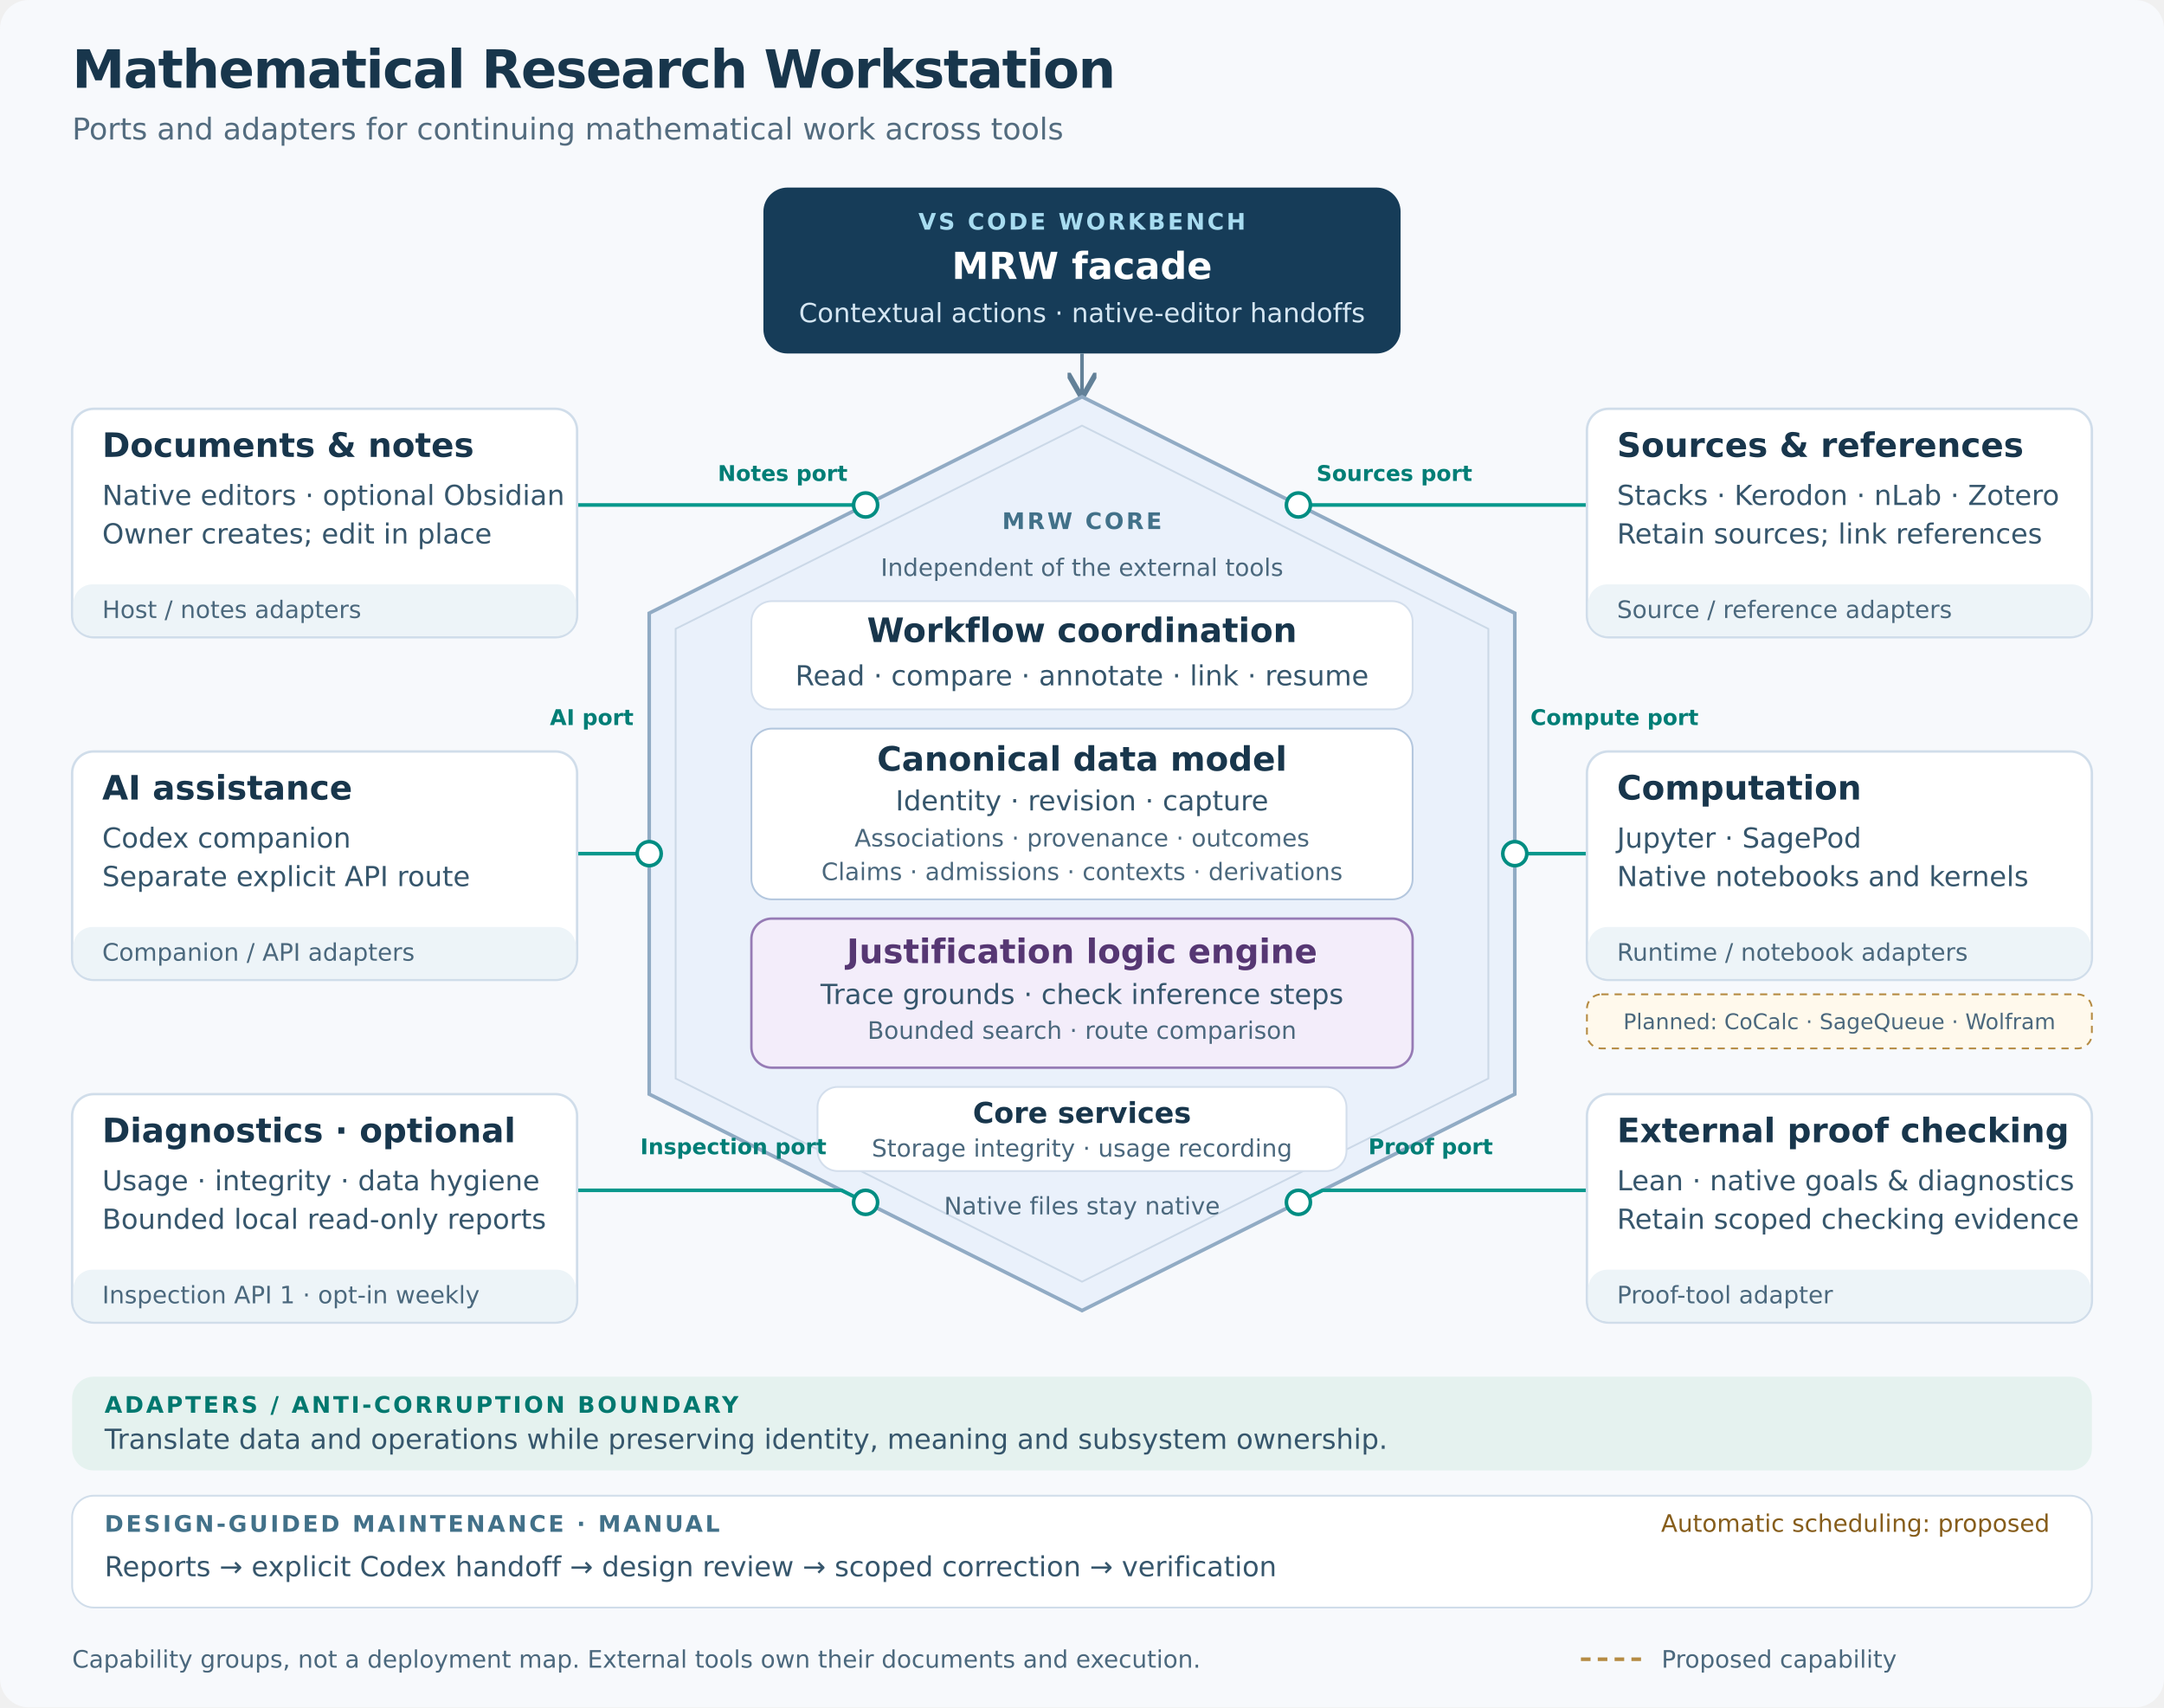
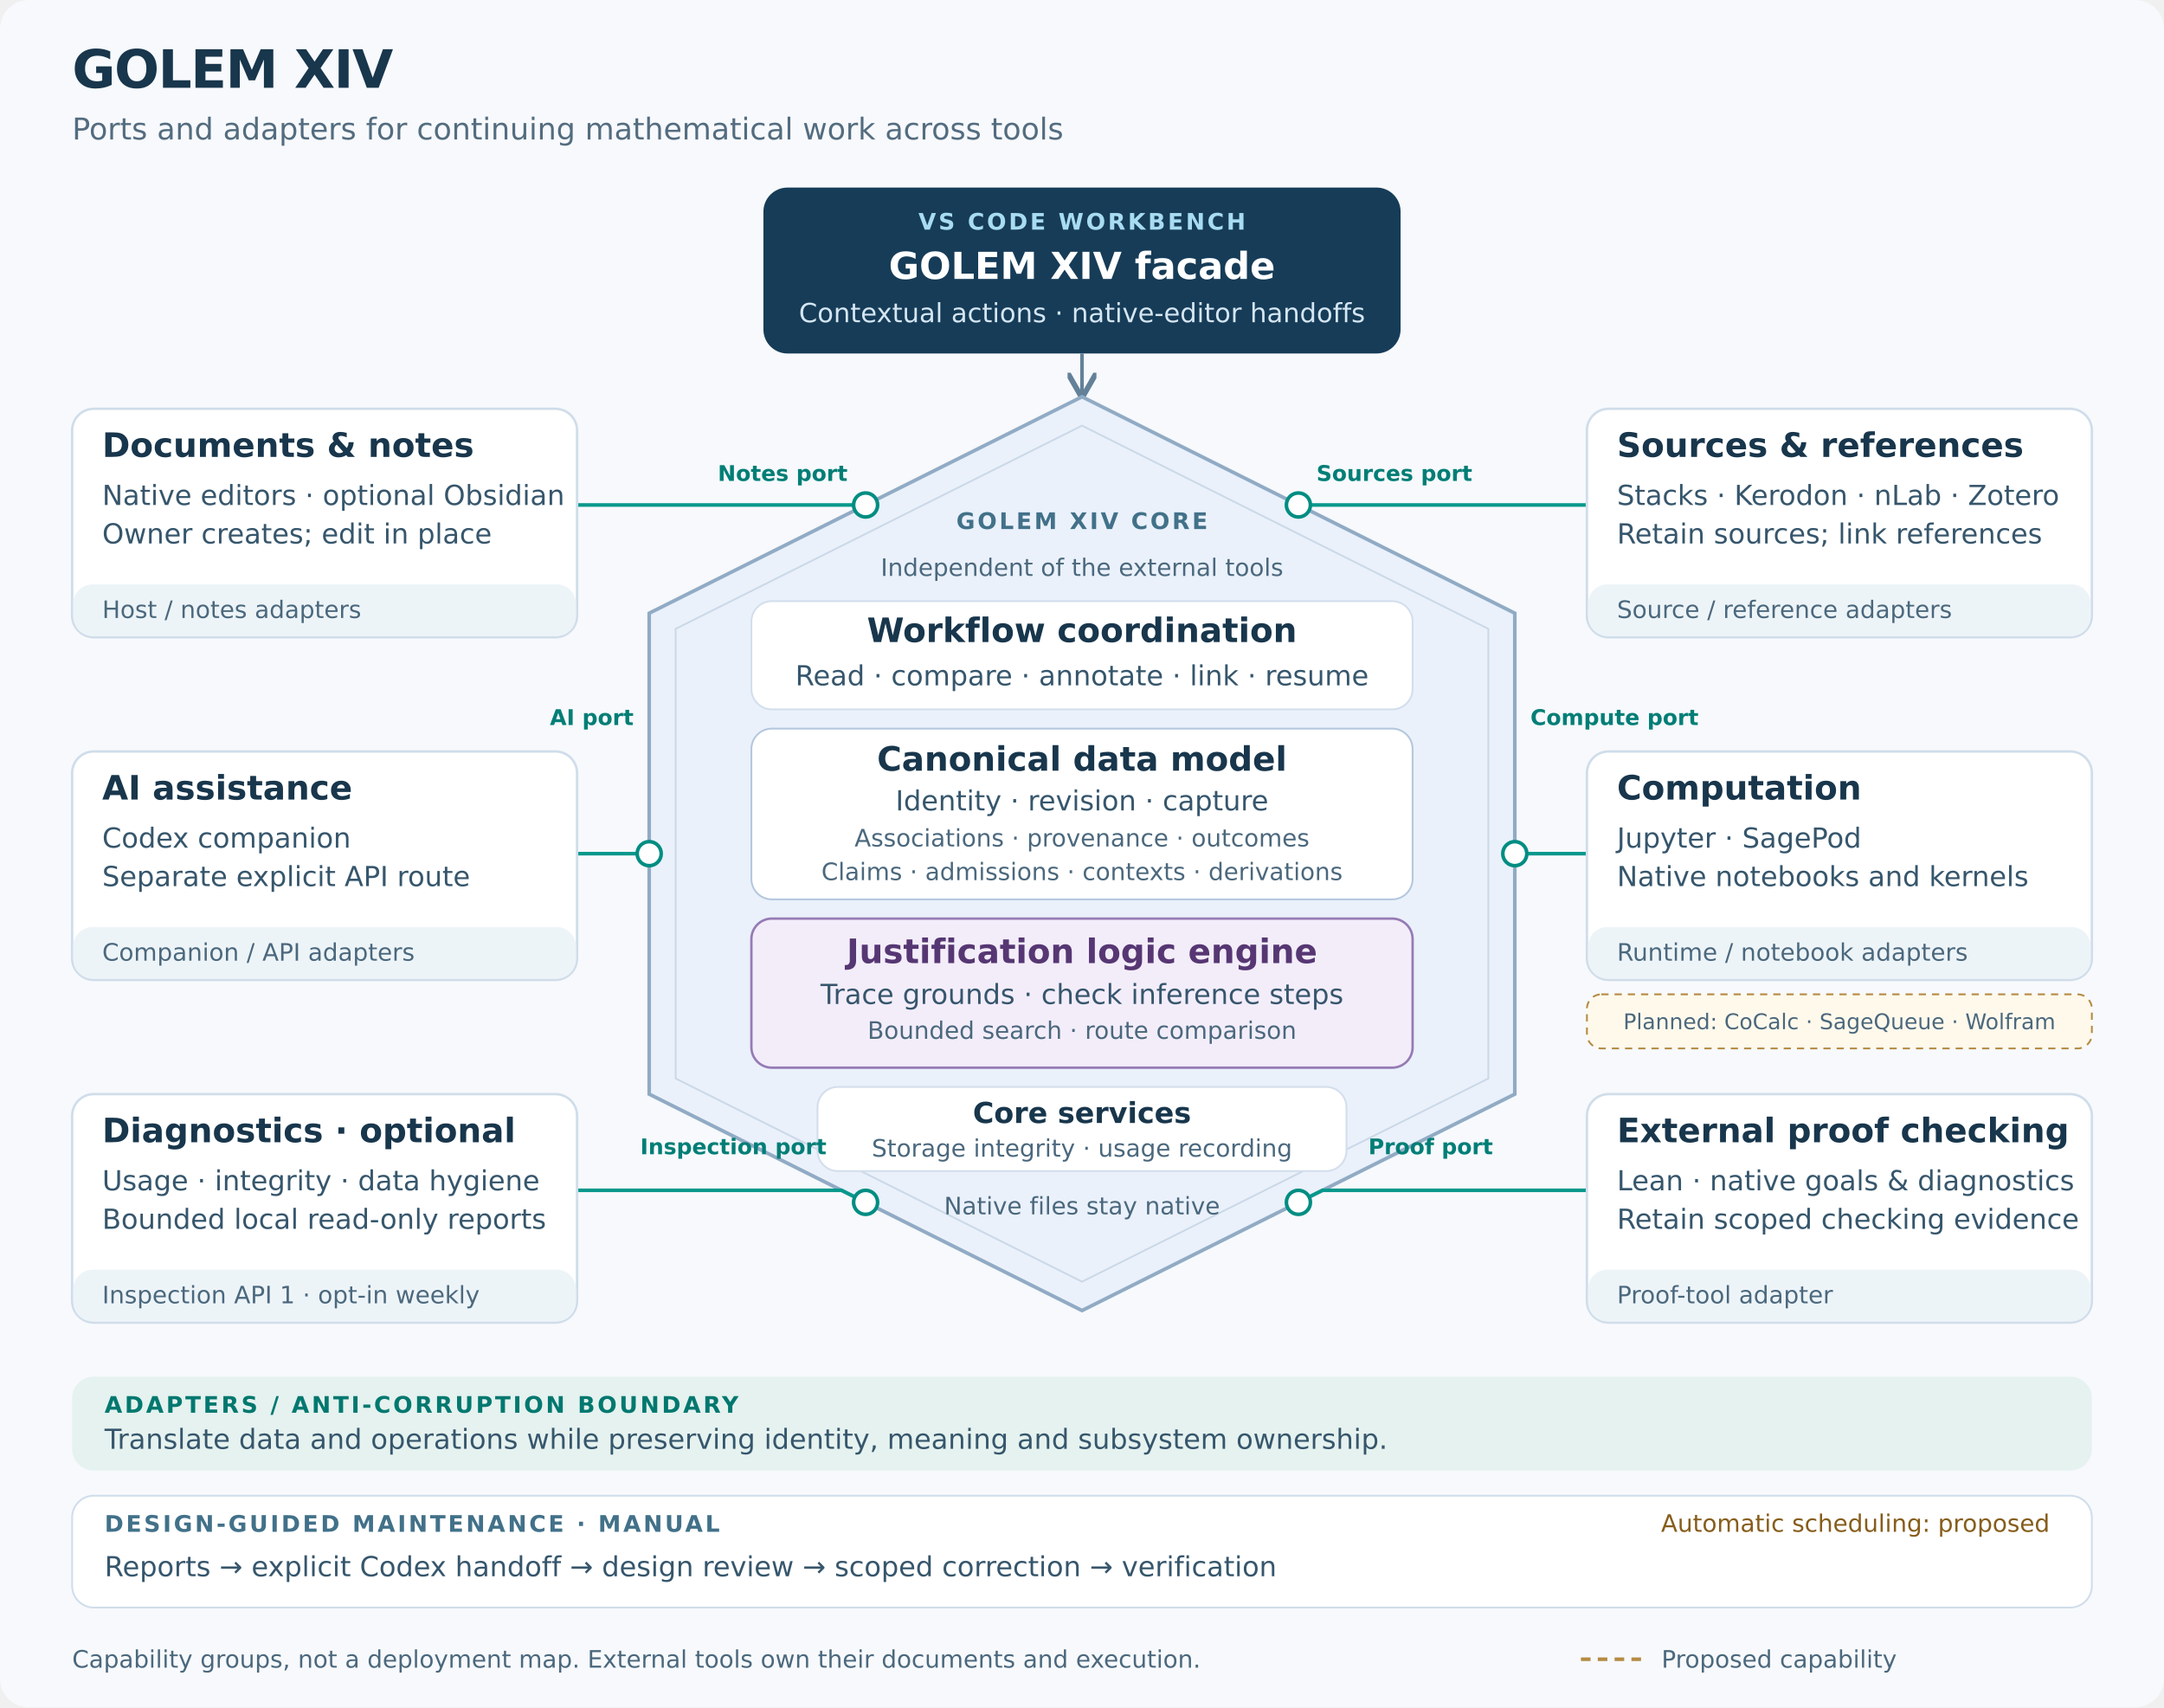
<svg xmlns="http://www.w3.org/2000/svg" width="1800" height="1420" viewBox="0 0 1800 1420" role="img" aria-labelledby="title desc">
  <defs>
    <marker id="arrow" markerWidth="8" markerHeight="8" refX="6" refY="4" orient="auto">
      <path d="M0 0 L7 4 L0 8" fill="none" stroke="#638198" stroke-width="1.5" />
    </marker>
  </defs>
  <style>
text { font-family: 'DejaVu Sans', sans-serif; fill:#18364c; }
.title { font-size:44px; font-weight:700; letter-spacing:-1px; }
.subtitle { font-size:25px; fill:#536c7f; }
.eyebrow { font-size:19px; font-weight:700; letter-spacing:2px; fill:#427189; }
.heading { font-size:28px; font-weight:700; }
.body { font-size:23px; fill:#36566c; }
.small { font-size:20px; fill:#4b687d; }
.porttext { font-size:18px; font-weight:700; fill:#007e76; }
.planned { fill:#865d1b; }
.link { fill:none; stroke:#07988c; stroke-width:3; }
.dash { stroke-dasharray:10 8; }
</style>
  <rect width="1800" height="1420" rx="24" fill="#f7f9fc" />
-   <text x="60" y="73" class="title">Mathematical Research Workstation</text>
+   <text x="60" y="73" class="title">GOLEM XIV</text>
  <text x="60" y="116" class="subtitle">Ports and adapters for continuing mathematical work across tools</text>
  <rect x="635" y="156" width="530" height="138" rx="20" fill="#163c58" />
  <text x="900" y="191" text-anchor="middle" style="font-size:19px;letter-spacing:2px;fill:#a8dcf0;font-weight:700">VS CODE WORKBENCH</text>
-   <text x="900" y="232" text-anchor="middle" style="font-size:31px;fill:#fff;font-weight:700">MRW facade</text>
+   <text x="900" y="232" text-anchor="middle" style="font-size:31px;fill:#fff;font-weight:700">GOLEM XIV facade</text>
  <text x="900" y="268" text-anchor="middle" style="font-size:22px;fill:#d5e6f2">Contextual actions · native-editor handoffs</text>
  <path d="M900 294 V328" fill="none" stroke="#638198" stroke-width="3" marker-end="url(#arrow)" />
  <path d="M900 330 L1260 510 L1260 910 L900 1090 L540 910 L540 510 Z" fill="#eaf1fb" stroke="#91abc4" stroke-width="3" />
  <path d="M900 354 L1238 523 L1238 897 L900 1066 L562 897 L562 523 Z" fill="none" stroke="#cbd8e7" stroke-width="1.5" />
-   <text x="900" y="440" text-anchor="middle" class="eyebrow">MRW CORE</text>
+   <text x="900" y="440" text-anchor="middle" class="eyebrow">GOLEM XIV CORE</text>
  <text x="900" y="479" text-anchor="middle" class="small">Independent of the external tools</text>
  <rect x="625" y="500" width="550" height="90" rx="17" fill="#fff" stroke="#d3deec" stroke-width="1.5" />
  <text x="900" y="534" class="heading" text-anchor="middle">Workflow coordination</text>
  <text x="900" y="570" class="body" text-anchor="middle">Read · compare · annotate · link · resume</text>
  <rect x="625" y="606" width="550" height="142" rx="17" fill="#fff" stroke="#b4c7de" stroke-width="1.5" />
  <text x="900" y="641" class="heading" text-anchor="middle">Canonical data model</text>
  <text x="900" y="674" class="body" text-anchor="middle">Identity · revision · capture</text>
  <text x="900" y="704" class="small" text-anchor="middle">Associations · provenance · outcomes</text>
  <text x="900" y="732" class="small" text-anchor="middle">Claims · admissions · contexts · derivations</text>
  <rect x="625" y="764" width="550" height="124" rx="17" fill="#f3edfa" stroke="#967bb5" stroke-width="2" />
  <text x="900" y="801" class="heading" text-anchor="middle" style="fill:#563773">Justification logic engine</text>
  <text x="900" y="835" class="body" text-anchor="middle">Trace grounds · check inference steps</text>
  <text x="900" y="864" class="small" text-anchor="middle">Bounded search · route comparison</text>
  <rect x="680" y="904" width="440" height="70" rx="17" fill="#fff" stroke="#d3deec" stroke-width="1.5" />
  <text x="900" y="934" text-anchor="middle" style="font-size:24px;font-weight:700">Core services</text>
  <text x="900" y="962" class="small" text-anchor="middle">Storage integrity · usage recording</text>
  <text x="900" y="1010" class="small" text-anchor="middle">Native files stay native</text>
  <path d="M480 420 H720" class="link" />
  <path d="M1080 420 H1320" class="link" />
  <path d="M480 710 H540" class="link" />
  <path d="M1260 710 H1320" class="link" />
  <path d="M480 990 H700 L720 1000" class="link" />
  <path d="M1080 1000 L1100 990 H1320" class="link" />
  <circle cx="720" cy="420" r="10" fill="#fff" stroke="#008d82" stroke-width="3" />
  <text x="705" y="400" class="porttext" text-anchor="end">Notes port</text>
  <circle cx="1080" cy="420" r="10" fill="#fff" stroke="#008d82" stroke-width="3" />
  <text x="1095" y="400" class="porttext" text-anchor="start">Sources port</text>
  <circle cx="540" cy="710" r="10" fill="#fff" stroke="#008d82" stroke-width="3" />
  <text x="527" y="603" class="porttext" text-anchor="end">AI port</text>
  <circle cx="1260" cy="710" r="10" fill="#fff" stroke="#008d82" stroke-width="3" />
  <text x="1273" y="603" class="porttext" text-anchor="start">Compute port</text>
  <circle cx="720" cy="1000" r="10" fill="#fff" stroke="#008d82" stroke-width="3" />
  <text x="610" y="960" class="porttext" text-anchor="middle">Inspection port</text>
  <circle cx="1080" cy="1000" r="10" fill="#fff" stroke="#008d82" stroke-width="3" />
  <text x="1190" y="960" class="porttext" text-anchor="middle">Proof port</text>
  <rect x="60" y="340" width="420" height="190" rx="18" fill="#ffffff" stroke="#d0ddea" stroke-width="2" />
  <text x="85" y="380" class="heading">Documents &amp; notes</text>
  <text x="85" y="420" class="body">Native editors · optional Obsidian</text>
  <text x="85" y="452" class="body">Owner creates; edit in place</text>
  <rect x="61" y="486" width="418" height="43" rx="16" fill="#edf4f8" />
  <text x="85" y="514" class="small">Host / notes adapters</text>
  <rect x="1320" y="340" width="420" height="190" rx="18" fill="#ffffff" stroke="#d0ddea" stroke-width="2" />
  <text x="1345" y="380" class="heading">Sources &amp; references</text>
  <text x="1345" y="420" class="body">Stacks · Kerodon · nLab · Zotero</text>
  <text x="1345" y="452" class="body">Retain sources; link references</text>
  <rect x="1321" y="486" width="418" height="43" rx="16" fill="#edf4f8" />
  <text x="1345" y="514" class="small">Source / reference adapters</text>
  <rect x="60" y="625" width="420" height="190" rx="18" fill="#ffffff" stroke="#d0ddea" stroke-width="2" />
  <text x="85" y="665" class="heading">AI assistance</text>
  <text x="85" y="705" class="body">Codex companion</text>
  <text x="85" y="737" class="body">Separate explicit API route</text>
  <rect x="61" y="771" width="418" height="43" rx="16" fill="#edf4f8" />
  <text x="85" y="799" class="small">Companion / API adapters</text>
  <rect x="1320" y="625" width="420" height="190" rx="18" fill="#ffffff" stroke="#d0ddea" stroke-width="2" />
  <text x="1345" y="665" class="heading">Computation</text>
  <text x="1345" y="705" class="body">Jupyter · SagePod</text>
  <text x="1345" y="737" class="body">Native notebooks and kernels</text>
  <rect x="1321" y="771" width="418" height="43" rx="16" fill="#edf4f8" />
  <text x="1345" y="799" class="small">Runtime / notebook adapters</text>
  <rect x="1320" y="827" width="420" height="45" rx="12" fill="#fff9ec" stroke="#b58b43" stroke-width="1.5" stroke-dasharray="6 5" />
  <text x="1530" y="856" class="small" text-anchor="middle" style="font-size:18px">Planned: CoCalc · SageQueue · Wolfram</text>
  <rect x="60" y="910" width="420" height="190" rx="18" fill="#ffffff" stroke="#d0ddea" stroke-width="2" />
  <text x="85" y="950" class="heading">Diagnostics · optional</text>
  <text x="85" y="990" class="body">Usage · integrity · data hygiene</text>
  <text x="85" y="1022" class="body">Bounded local read-only reports</text>
  <rect x="61" y="1056" width="418" height="43" rx="16" fill="#edf4f8" />
  <text x="85" y="1084" class="small">Inspection API 1 · opt-in weekly</text>
  <rect x="1320" y="910" width="420" height="190" rx="18" fill="#ffffff" stroke="#d0ddea" stroke-width="2" />
  <text x="1345" y="950" class="heading">External proof checking</text>
  <text x="1345" y="990" class="body">Lean · native goals &amp; diagnostics</text>
  <text x="1345" y="1022" class="body">Retain scoped checking evidence</text>
  <rect x="1321" y="1056" width="418" height="43" rx="16" fill="#edf4f8" />
  <text x="1345" y="1084" class="small">Proof-tool adapter</text>
  <rect x="60" y="1145" width="1680" height="78" rx="18" fill="#e5f2ef" />
  <text x="87" y="1175" class="eyebrow" style="fill:#00786f">ADAPTERS / ANTI-CORRUPTION BOUNDARY</text>
  <text x="87" y="1205" class="body">Translate data and operations while preserving identity, meaning and subsystem ownership.</text>
  <rect x="60" y="1244" width="1680" height="93" rx="18" fill="#ffffff" stroke="#d0ddea" stroke-width="1.5" />
  <text x="87" y="1274" class="eyebrow">DESIGN-GUIDED MAINTENANCE · MANUAL</text>
  <text x="1705" y="1274" class="small planned" text-anchor="end">Automatic scheduling: proposed</text>
  <text x="87" y="1311" class="body">Reports → explicit Codex handoff → design review → scoped correction → verification</text>
  <path d="M1315 1380 H1365" stroke="#b58b43" stroke-width="3" stroke-dasharray="8 6" />
  <text x="1382" y="1387" class="small">Proposed capability</text>
  <text x="60" y="1387" class="small">Capability groups, not a deployment map. External tools own their documents and execution.</text>
</svg>
